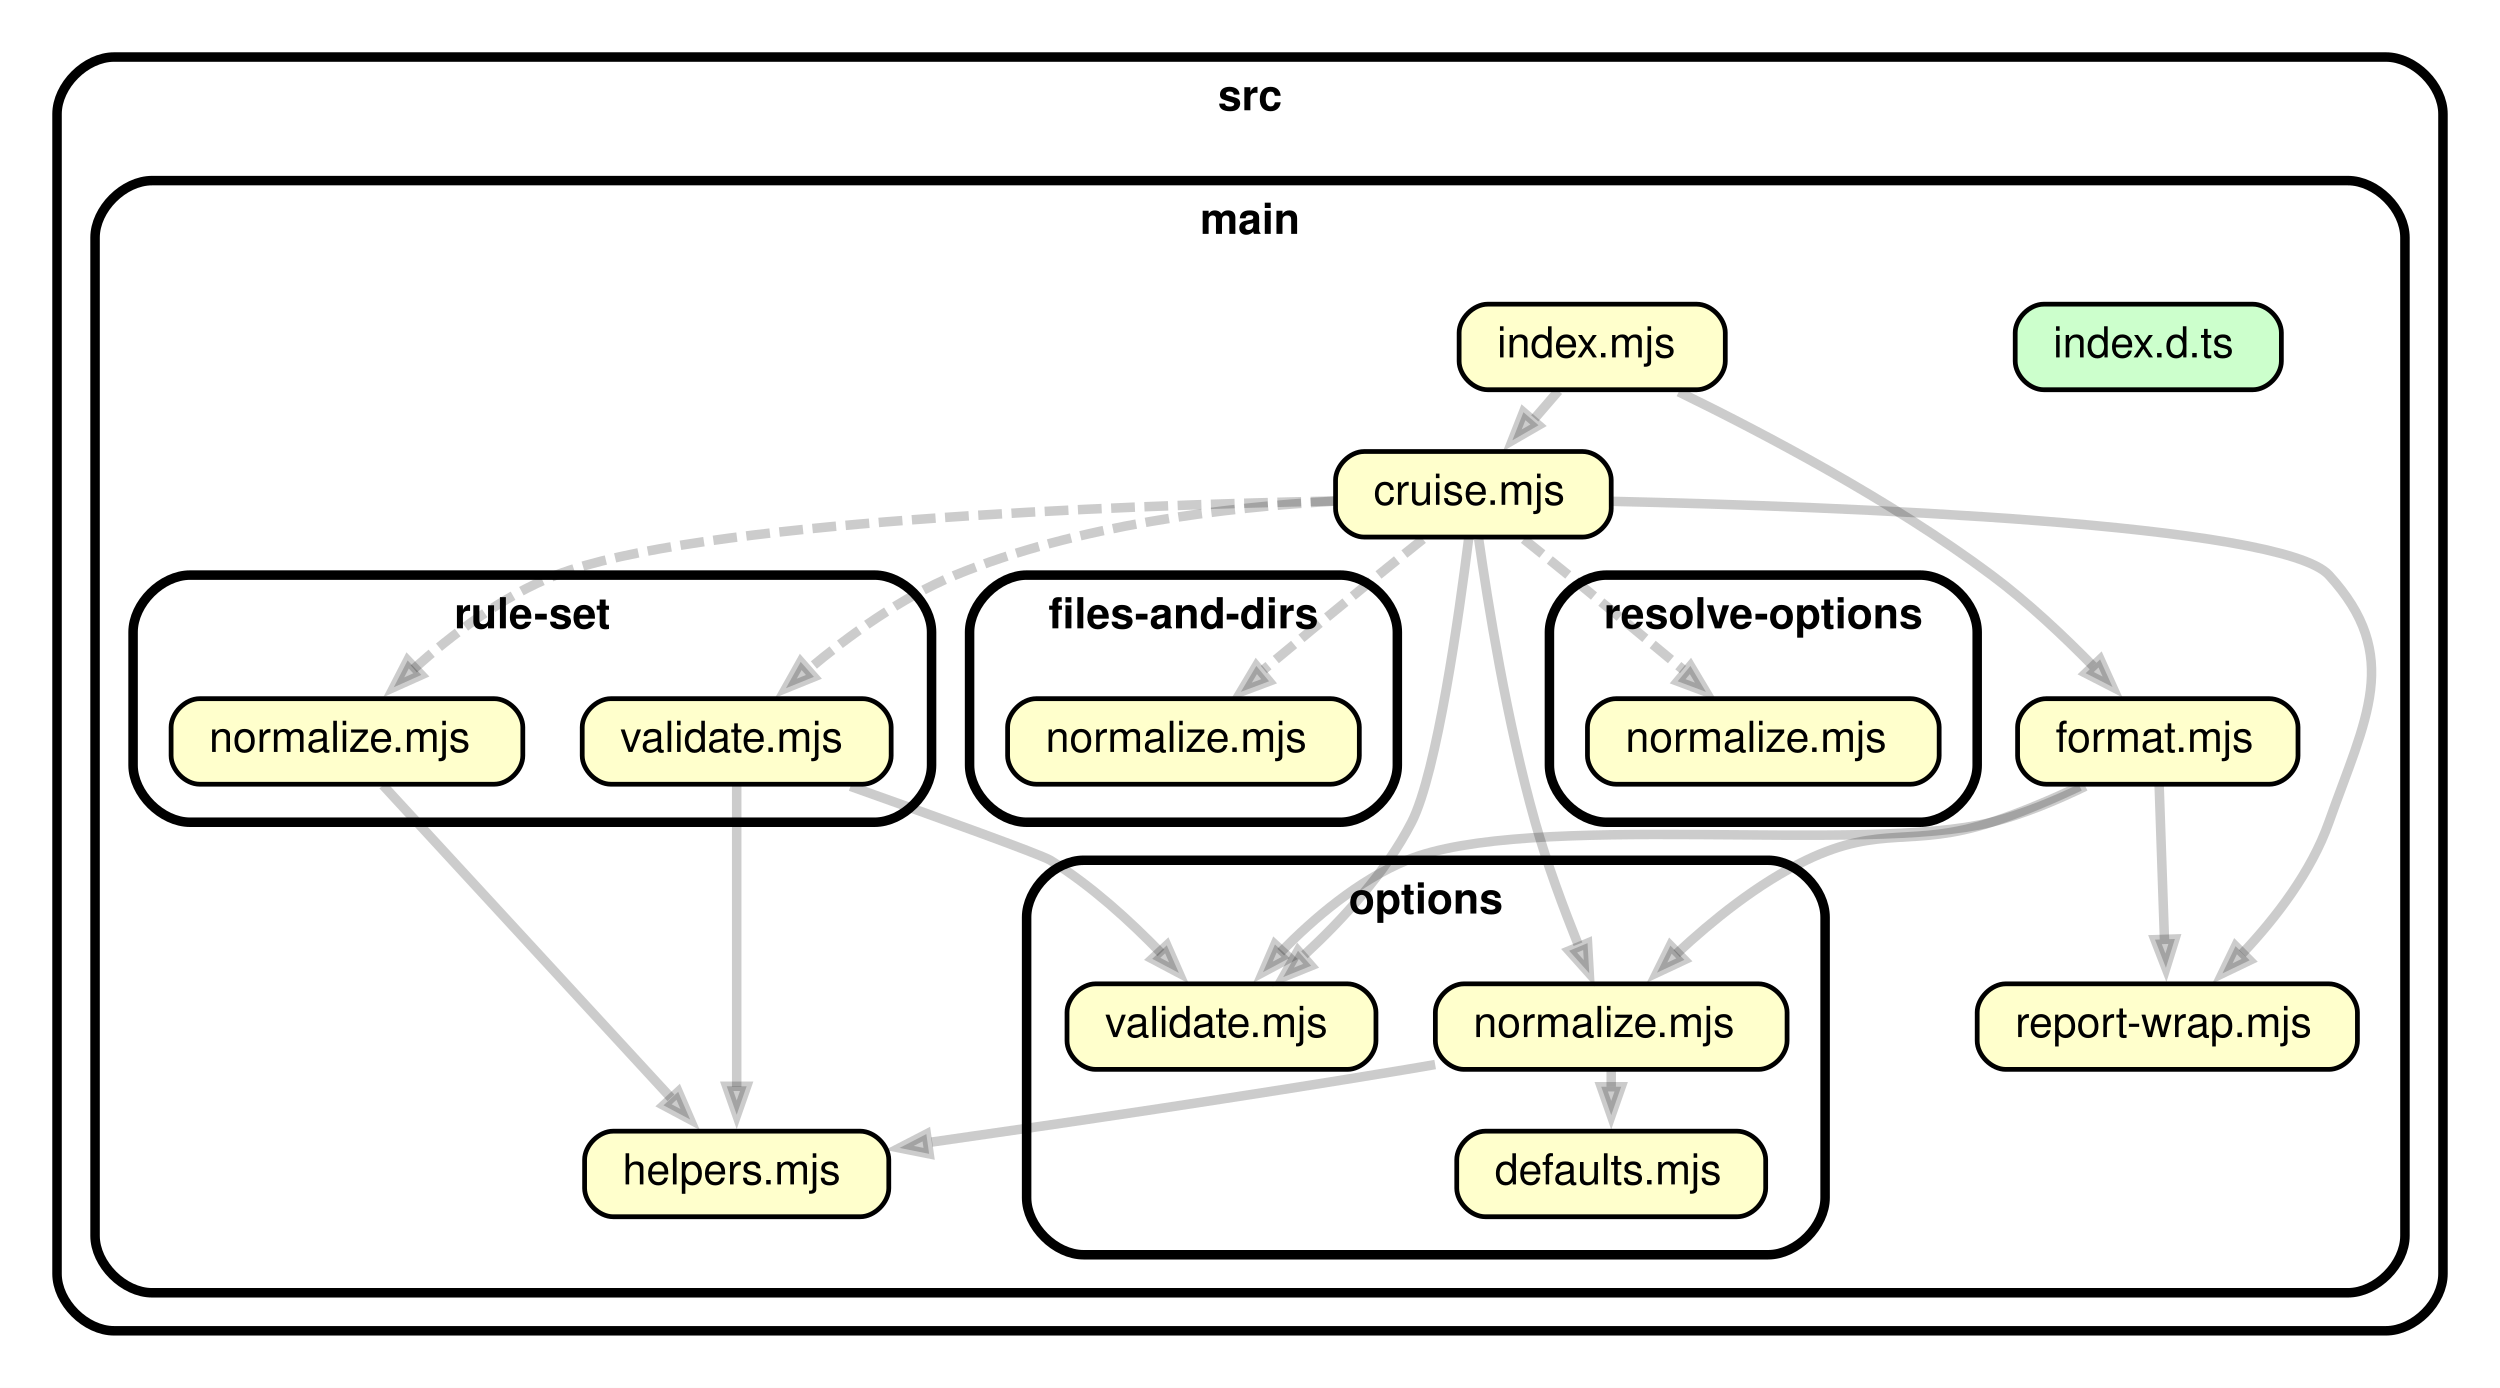
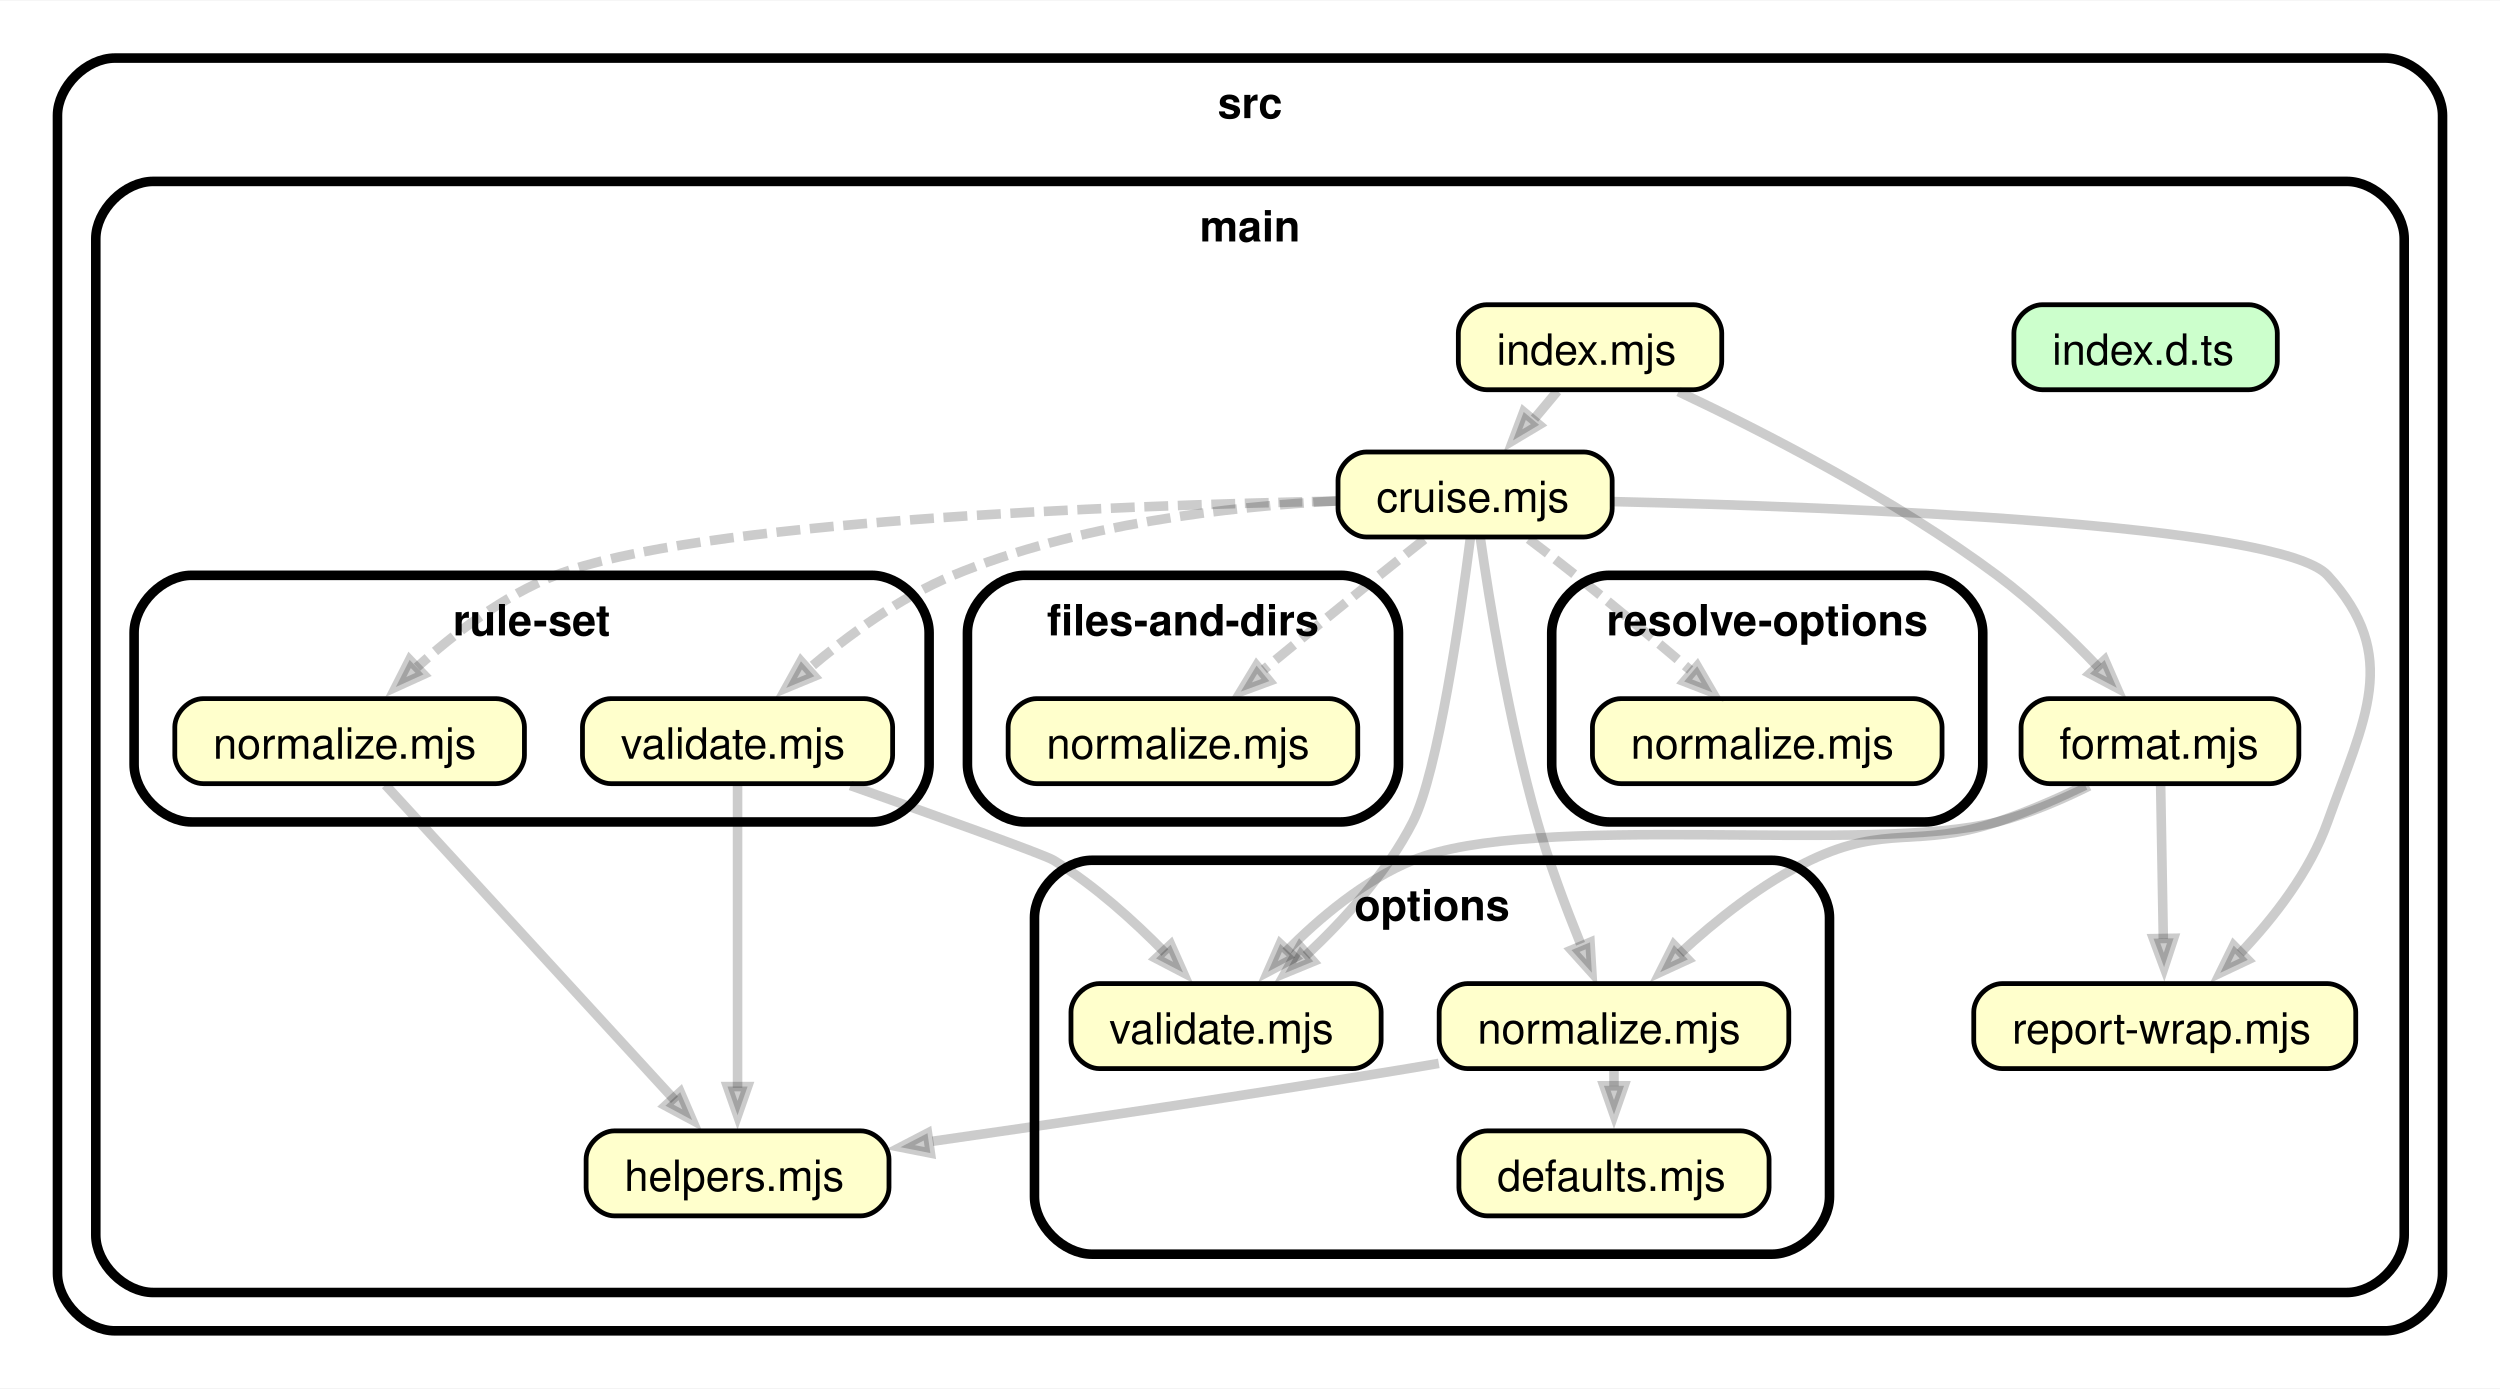
- <svg xmlns="http://www.w3.org/2000/svg" xmlns:xlink="http://www.w3.org/1999/xlink" width="526pt" height="292pt" viewBox="0.00 0.00 526.00 292.00">
-   <g id="graph0" class="graph" transform="scale(1 1) rotate(0) translate(4 288)">
-     <polygon fill="white" stroke="none" points="-4,4 -4,-288 522,-288 522,4 -4,4" />
+ <svg xmlns="http://www.w3.org/2000/svg" xmlns:xlink="http://www.w3.org/1999/xlink" width="522pt" height="290pt" viewBox="0.00 0.00 522.00 289.75">
+   <g id="graph0" class="graph" transform="scale(1 1) rotate(0) translate(4 285.75)">
+     <polygon fill="white" stroke="none" points="-4,4 -4,-285.75 518,-285.75 518,4 -4,4" />
    <g id="clust1" class="cluster">
-       <path fill="#ffffff" stroke="black" stroke-width="2" d="M20,-8C20,-8 498,-8 498,-8 504,-8 510,-14 510,-20 510,-20 510,-264 510,-264 510,-270 504,-276 498,-276 498,-276 20,-276 20,-276 14,-276 8,-270 8,-264 8,-264 8,-20 8,-20 8,-14 14,-8 20,-8" />
-       <text text-anchor="middle" x="259" y="-264.8" font-family="Helvetica,sans-Serif" font-weight="bold" font-size="9.00">src</text>
+       <path fill="#ffffff" stroke="black" stroke-width="2" d="M20,-8C20,-8 494,-8 494,-8 500,-8 506,-14 506,-20 506,-20 506,-261.75 506,-261.75 506,-267.75 500,-273.75 494,-273.75 494,-273.75 20,-273.75 20,-273.75 14,-273.75 8,-267.75 8,-261.75 8,-261.75 8,-20 8,-20 8,-14 14,-8 20,-8" />
+       <text text-anchor="middle" x="257" y="-261.2" font-family="Helvetica,sans-Serif" font-weight="bold" font-size="9.00">src</text>
    </g>
    <g id="clust2" class="cluster">
-       <path fill="#ffffff" stroke="black" stroke-width="2" d="M28,-16C28,-16 490,-16 490,-16 496,-16 502,-22 502,-28 502,-28 502,-238 502,-238 502,-244 496,-250 490,-250 490,-250 28,-250 28,-250 22,-250 16,-244 16,-238 16,-238 16,-28 16,-28 16,-22 22,-16 28,-16" />
-       <text text-anchor="middle" x="259" y="-238.8" font-family="Helvetica,sans-Serif" font-weight="bold" font-size="9.00">main</text>
+       <path fill="#ffffff" stroke="black" stroke-width="2" d="M28,-16C28,-16 486,-16 486,-16 492,-16 498,-22 498,-28 498,-28 498,-236 498,-236 498,-242 492,-248 486,-248 486,-248 28,-248 28,-248 22,-248 16,-242 16,-236 16,-236 16,-28 16,-28 16,-22 22,-16 28,-16" />
+       <text text-anchor="middle" x="257" y="-235.45" font-family="Helvetica,sans-Serif" font-weight="bold" font-size="9.00">main</text>
+     </g>
+     <g id="clust4" class="cluster">
+       <path fill="#ffffff" stroke="black" stroke-width="2" d="M224,-24C224,-24 366,-24 366,-24 372,-24 378,-30 378,-36 378,-36 378,-94.25 378,-94.25 378,-100.25 372,-106.25 366,-106.25 366,-106.25 224,-106.25 224,-106.25 218,-106.25 212,-100.25 212,-94.25 212,-94.25 212,-36 212,-36 212,-30 218,-24 224,-24" />
+       <text text-anchor="middle" x="295" y="-93.7" font-family="Helvetica,sans-Serif" font-weight="bold" font-size="9.00">options</text>
+     </g>
+     <g id="clust5" class="cluster">
+       <path fill="#ffffff" stroke="black" stroke-width="2" d="M332,-114.25C332,-114.25 398,-114.25 398,-114.25 404,-114.25 410,-120.25 410,-126.25 410,-126.25 410,-153.75 410,-153.75 410,-159.75 404,-165.75 398,-165.75 398,-165.75 332,-165.75 332,-165.75 326,-165.75 320,-159.75 320,-153.75 320,-153.75 320,-126.25 320,-126.25 320,-120.25 326,-114.25 332,-114.25" />
+       <text text-anchor="middle" x="365" y="-153.2" font-family="Helvetica,sans-Serif" font-weight="bold" font-size="9.00">resolve-options</text>
+     </g>
+     <g id="clust6" class="cluster">
+       <path fill="#ffffff" stroke="black" stroke-width="2" d="M36,-114.25C36,-114.25 178,-114.25 178,-114.25 184,-114.25 190,-120.25 190,-126.25 190,-126.25 190,-153.75 190,-153.75 190,-159.75 184,-165.75 178,-165.75 178,-165.75 36,-165.75 36,-165.75 30,-165.75 24,-159.75 24,-153.75 24,-153.75 24,-126.25 24,-126.25 24,-120.25 30,-114.25 36,-114.25" />
+       <text text-anchor="middle" x="107" y="-153.2" font-family="Helvetica,sans-Serif" font-weight="bold" font-size="9.00">rule-set</text>
    </g>
    <g id="clust3" class="cluster">
-       <path fill="#ffffff" stroke="black" stroke-width="2" d="M212,-115C212,-115 278,-115 278,-115 284,-115 290,-121 290,-127 290,-127 290,-155 290,-155 290,-161 284,-167 278,-167 278,-167 212,-167 212,-167 206,-167 200,-161 200,-155 200,-155 200,-127 200,-127 200,-121 206,-115 212,-115" />
-       <text text-anchor="middle" x="245" y="-155.8" font-family="Helvetica,sans-Serif" font-weight="bold" font-size="9.00">files-and-dirs</text>
-     </g>
-     <g id="clust4" class="cluster">
-       <path fill="#ffffff" stroke="black" stroke-width="2" d="M224,-24C224,-24 368,-24 368,-24 374,-24 380,-30 380,-36 380,-36 380,-95 380,-95 380,-101 374,-107 368,-107 368,-107 224,-107 224,-107 218,-107 212,-101 212,-95 212,-95 212,-36 212,-36 212,-30 218,-24 224,-24" />
-       <text text-anchor="middle" x="296" y="-95.8" font-family="Helvetica,sans-Serif" font-weight="bold" font-size="9.00">options</text>
-     </g>
-     <g id="clust5" class="cluster">
-       <path fill="#ffffff" stroke="black" stroke-width="2" d="M334,-115C334,-115 400,-115 400,-115 406,-115 412,-121 412,-127 412,-127 412,-155 412,-155 412,-161 406,-167 400,-167 400,-167 334,-167 334,-167 328,-167 322,-161 322,-155 322,-155 322,-127 322,-127 322,-121 328,-115 334,-115" />
-       <text text-anchor="middle" x="367" y="-155.8" font-family="Helvetica,sans-Serif" font-weight="bold" font-size="9.00">resolve-options</text>
-     </g>
-     <g id="clust6" class="cluster">
-       <path fill="#ffffff" stroke="black" stroke-width="2" d="M36,-115C36,-115 180,-115 180,-115 186,-115 192,-121 192,-127 192,-127 192,-155 192,-155 192,-161 186,-167 180,-167 180,-167 36,-167 36,-167 30,-167 24,-161 24,-155 24,-155 24,-127 24,-127 24,-121 30,-115 36,-115" />
-       <text text-anchor="middle" x="108" y="-155.8" font-family="Helvetica,sans-Serif" font-weight="bold" font-size="9.00">rule-set</text>
+       <path fill="#ffffff" stroke="black" stroke-width="2" d="M210,-114.25C210,-114.25 276,-114.25 276,-114.25 282,-114.25 288,-120.25 288,-126.25 288,-126.25 288,-153.75 288,-153.75 288,-159.75 282,-165.75 276,-165.75 276,-165.75 210,-165.75 210,-165.75 204,-165.75 198,-159.75 198,-153.75 198,-153.75 198,-126.25 198,-126.25 198,-120.25 204,-114.25 210,-114.25" />
+       <text text-anchor="middle" x="243" y="-153.2" font-family="Helvetica,sans-Serif" font-weight="bold" font-size="9.00">files-and-dirs</text>
    </g>
    <g id="node1" class="node">
      <g id="a_node1">
        <a xlink:href="src/main/cruise.mjs" xlink:title="cruise.mjs">
-           <path fill="#ffffcc" stroke="black" d="M329,-193C329,-193 283,-193 283,-193 280,-193 277,-190 277,-187 277,-187 277,-181 277,-181 277,-178 280,-175 283,-175 283,-175 329,-175 329,-175 332,-175 335,-178 335,-181 335,-181 335,-187 335,-187 335,-190 332,-193 329,-193" />
-           <text text-anchor="start" x="285" y="-181.8" font-family="Helvetica,sans-Serif" font-size="9.00">cruise.mjs</text>
+           <path fill="#ffffcc" stroke="black" d="M326.71,-191.5C326.71,-191.5 281.29,-191.5 281.29,-191.5 278.33,-191.5 275.38,-188.54 275.38,-185.58 275.38,-185.58 275.38,-179.67 275.38,-179.67 275.38,-176.71 278.33,-173.75 281.29,-173.75 281.29,-173.75 326.71,-173.75 326.71,-173.75 329.67,-173.75 332.62,-176.71 332.62,-179.67 332.62,-179.67 332.62,-185.58 332.62,-185.58 332.62,-188.54 329.67,-191.5 326.71,-191.5" />
+           <text text-anchor="start" x="283.38" y="-178.95" font-family="Helvetica,sans-Serif" font-size="9.00">cruise.mjs</text>
        </a>
      </g>
    </g>
    <g id="node2" class="node">
      <g id="a_node2">
        <a xlink:href="src/main/files-and-dirs/normalize.mjs" xlink:title="normalize.mjs">
-           <path fill="#ffffcc" stroke="black" d="M276,-141C276,-141 214,-141 214,-141 211,-141 208,-138 208,-135 208,-135 208,-129 208,-129 208,-126 211,-123 214,-123 214,-123 276,-123 276,-123 279,-123 282,-126 282,-129 282,-129 282,-135 282,-135 282,-138 279,-141 276,-141" />
-           <text text-anchor="start" x="216" y="-129.8" font-family="Helvetica,sans-Serif" font-size="9.00">normalize.mjs</text>
+           <path fill="#ffffcc" stroke="black" d="M273.58,-140C273.58,-140 212.42,-140 212.42,-140 209.46,-140 206.5,-137.04 206.5,-134.08 206.5,-134.08 206.5,-128.17 206.5,-128.17 206.5,-125.21 209.46,-122.25 212.42,-122.25 212.42,-122.25 273.58,-122.25 273.58,-122.25 276.54,-122.25 279.5,-125.21 279.5,-128.17 279.5,-128.17 279.5,-134.08 279.5,-134.08 279.5,-137.04 276.54,-140 273.58,-140" />
+           <text text-anchor="start" x="214.5" y="-127.45" font-family="Helvetica,sans-Serif" font-size="9.00">normalize.mjs</text>
        </a>
      </g>
    </g>
    <g id="edge1" class="edge">
-       <path fill="none" stroke="#000000" stroke-width="2" stroke-dasharray="5,2" stroke-opacity="0.2" d="M295.38,-174.56C292.35,-172.13 289.03,-169.47 286,-167 278.04,-160.52 269.28,-153.26 261.9,-147.13" />
-       <polygon fill="#000000" fill-opacity="0.2" stroke="#000000" stroke-width="2" stroke-opacity="0.2" points="263.02,-144.66 257.07,-142.43 260.33,-147.89 263.02,-144.66" />
+       <path fill="none" stroke="#000000" stroke-width="2" stroke-dasharray="5,2" stroke-opacity="0.2" d="M293.39,-173.25C290.35,-170.84 287.04,-168.2 284,-165.75 276.05,-159.33 267.28,-152.16 259.91,-146.09" />
+       <polygon fill="#000000" fill-opacity="0.2" stroke="#000000" stroke-width="2" stroke-opacity="0.2" points="261.04,-143.66 255.07,-141.46 258.37,-146.9 261.04,-143.66" />
    </g>
    <g id="node3" class="node">
      <g id="a_node3">
        <a xlink:href="src/main/options/normalize.mjs" xlink:title="normalize.mjs">
-           <path fill="#ffffcc" stroke="black" d="M366,-81C366,-81 304,-81 304,-81 301,-81 298,-78 298,-75 298,-75 298,-69 298,-69 298,-66 301,-63 304,-63 304,-63 366,-63 366,-63 369,-63 372,-66 372,-69 372,-69 372,-75 372,-75 372,-78 369,-81 366,-81" />
-           <text text-anchor="start" x="306" y="-69.8" font-family="Helvetica,sans-Serif" font-size="9.00">normalize.mjs</text>
+           <path fill="#ffffcc" stroke="black" d="M363.58,-80.5C363.58,-80.5 302.42,-80.5 302.42,-80.5 299.46,-80.5 296.5,-77.54 296.5,-74.58 296.5,-74.58 296.5,-68.67 296.5,-68.67 296.5,-65.71 299.46,-62.75 302.42,-62.75 302.42,-62.75 363.58,-62.75 363.58,-62.75 366.54,-62.75 369.5,-65.71 369.5,-68.67 369.5,-68.67 369.5,-74.58 369.5,-74.58 369.5,-77.54 366.54,-80.5 363.58,-80.5" />
+           <text text-anchor="start" x="304.5" y="-67.95" font-family="Helvetica,sans-Serif" font-size="9.00">normalize.mjs</text>
        </a>
      </g>
    </g>
    <g id="edge2" class="edge">
-       <path fill="none" stroke="#000000" stroke-width="2" stroke-opacity="0.2" d="M307.13,-174.51C308.98,-161.54 313.03,-136.04 319,-115 321.45,-106.37 324.93,-97.02 328.01,-89.33" />
-       <polygon fill="#000000" fill-opacity="0.2" stroke="#000000" stroke-width="2" stroke-opacity="0.2" points="330.02,-89.57 330.38,-83.22 326.14,-87.96 330.02,-89.57" />
+       <path fill="none" stroke="#000000" stroke-width="2" stroke-opacity="0.2" d="M305.08,-173.64C306.89,-160.91 310.97,-135.32 317,-114.25 319.45,-105.69 322.93,-96.42 326.02,-88.81" />
+       <polygon fill="#000000" fill-opacity="0.2" stroke="#000000" stroke-width="2" stroke-opacity="0.2" points="328,-89.12 328.38,-82.77 324.12,-87.5 328,-89.12" />
    </g>
    <g id="node4" class="node">
      <g id="a_node4">
        <a xlink:href="src/main/options/validate.mjs" xlink:title="validate.mjs">
-           <path fill="#ffffcc" stroke="black" d="M279.5,-81C279.5,-81 226.5,-81 226.5,-81 223.5,-81 220.5,-78 220.5,-75 220.5,-75 220.5,-69 220.5,-69 220.5,-66 223.5,-63 226.5,-63 226.5,-63 279.5,-63 279.5,-63 282.5,-63 285.5,-66 285.5,-69 285.5,-69 285.5,-75 285.5,-75 285.5,-78 282.5,-81 279.5,-81" />
-           <text text-anchor="start" x="228.5" y="-69.8" font-family="Helvetica,sans-Serif" font-size="9.00">validate.mjs</text>
+           <path fill="#ffffcc" stroke="black" d="M278.46,-80.5C278.46,-80.5 225.54,-80.5 225.54,-80.5 222.58,-80.5 219.62,-77.54 219.62,-74.58 219.62,-74.58 219.62,-68.67 219.62,-68.67 219.62,-65.71 222.58,-62.75 225.54,-62.75 225.54,-62.75 278.46,-62.75 278.46,-62.75 281.42,-62.75 284.38,-65.71 284.38,-68.67 284.38,-68.67 284.38,-74.58 284.38,-74.58 284.38,-77.54 281.42,-80.5 278.46,-80.5" />
+           <text text-anchor="start" x="227.62" y="-67.95" font-family="Helvetica,sans-Serif" font-size="9.00">validate.mjs</text>
        </a>
      </g>
    </g>
    <g id="edge3" class="edge">
-       <path fill="none" stroke="#000000" stroke-width="2" stroke-opacity="0.2" d="M305.02,-174.79C303.05,-159.07 298.33,-125.37 293,-115 287.53,-104.37 278.53,-94.56 270.45,-87.1" />
-       <polygon fill="#000000" fill-opacity="0.2" stroke="#000000" stroke-width="2" stroke-opacity="0.2" points="271.87,-84.8 265.98,-82.42 269.1,-87.96 271.87,-84.8" />
+       <path fill="none" stroke="#000000" stroke-width="2" stroke-opacity="0.2" d="M303.01,-173.49C301.01,-157.93 296.25,-124.54 291,-114.25 285.59,-103.64 276.65,-93.81 268.69,-86.37" />
+       <polygon fill="#000000" fill-opacity="0.2" stroke="#000000" stroke-width="2" stroke-opacity="0.2" points="270.22,-85.13 264.34,-82.71 267.43,-88.27 270.22,-85.13" />
    </g>
    <g id="node5" class="node">
      <g id="a_node5">
        <a xlink:href="src/main/report-wrap.mjs" xlink:title="report-wrap.mjs">
-           <path fill="#ffffcc" stroke="black" d="M486,-81C486,-81 418,-81 418,-81 415,-81 412,-78 412,-75 412,-75 412,-69 412,-69 412,-66 415,-63 418,-63 418,-63 486,-63 486,-63 489,-63 492,-66 492,-69 492,-69 492,-75 492,-75 492,-78 489,-81 486,-81" />
-           <text text-anchor="start" x="420" y="-69.8" font-family="Helvetica,sans-Serif" font-size="9.00">report-wrap.mjs</text>
+           <path fill="#ffffcc" stroke="black" d="M481.96,-80.5C481.96,-80.5 414.04,-80.5 414.04,-80.5 411.08,-80.5 408.12,-77.54 408.12,-74.58 408.12,-74.58 408.12,-68.67 408.12,-68.67 408.12,-65.71 411.08,-62.75 414.04,-62.75 414.04,-62.75 481.96,-62.75 481.96,-62.75 484.92,-62.75 487.88,-65.71 487.88,-68.67 487.88,-68.67 487.88,-74.58 487.88,-74.58 487.88,-77.54 484.92,-80.5 481.96,-80.5" />
+           <text text-anchor="start" x="416.12" y="-67.95" font-family="Helvetica,sans-Serif" font-size="9.00">report-wrap.mjs</text>
        </a>
      </g>
    </g>
    <g id="edge4" class="edge">
-       <path fill="none" stroke="#000000" stroke-width="2" stroke-opacity="0.2" d="M335.25,-182.52C383.64,-181.41 476.05,-177.88 486,-167 501.6,-149.95 493.71,-136.79 486,-115 482.31,-104.57 474.81,-94.84 467.78,-87.38" />
-       <polygon fill="#000000" fill-opacity="0.2" stroke="#000000" stroke-width="2" stroke-opacity="0.2" points="469.33,-85.95 463.6,-83.2 466.36,-88.93 469.33,-85.95" />
+       <path fill="none" stroke="#000000" stroke-width="2" stroke-opacity="0.2" d="M332.92,-181.14C380.77,-180.03 472.16,-176.51 482,-165.75 497.45,-148.86 489.69,-135.81 482,-114.25 478.31,-103.89 470.8,-94.24 463.78,-86.85" />
+       <polygon fill="#000000" fill-opacity="0.2" stroke="#000000" stroke-width="2" stroke-opacity="0.2" points="465.34,-85.46 459.59,-82.74 462.39,-88.45 465.34,-85.46" />
    </g>
    <g id="node6" class="node">
      <g id="a_node6">
        <a xlink:href="src/main/resolve-options/normalize.mjs" xlink:title="normalize.mjs">
-           <path fill="#ffffcc" stroke="black" d="M398,-141C398,-141 336,-141 336,-141 333,-141 330,-138 330,-135 330,-135 330,-129 330,-129 330,-126 333,-123 336,-123 336,-123 398,-123 398,-123 401,-123 404,-126 404,-129 404,-129 404,-135 404,-135 404,-138 401,-141 398,-141" />
-           <text text-anchor="start" x="338" y="-129.8" font-family="Helvetica,sans-Serif" font-size="9.00">normalize.mjs</text>
+           <path fill="#ffffcc" stroke="black" d="M395.58,-140C395.58,-140 334.42,-140 334.42,-140 331.46,-140 328.5,-137.04 328.5,-134.08 328.5,-134.08 328.5,-128.17 328.5,-128.17 328.5,-125.21 331.46,-122.25 334.42,-122.25 334.42,-122.25 395.58,-122.25 395.58,-122.25 398.54,-122.25 401.5,-125.21 401.5,-128.17 401.5,-128.17 401.5,-134.08 401.5,-134.08 401.5,-137.04 398.54,-140 395.58,-140" />
+           <text text-anchor="start" x="336.5" y="-127.45" font-family="Helvetica,sans-Serif" font-size="9.00">normalize.mjs</text>
        </a>
      </g>
    </g>
    <g id="edge5" class="edge">
-       <path fill="none" stroke="#000000" stroke-width="2" stroke-dasharray="5,2" stroke-opacity="0.2" d="M316.62,-174.56C319.65,-172.13 322.97,-169.47 326,-167 333.96,-160.52 342.72,-153.26 350.1,-147.13" />
-       <polygon fill="#000000" fill-opacity="0.2" stroke="#000000" stroke-width="2" stroke-opacity="0.2" points="351.67,-147.89 354.93,-142.43 348.98,-144.66 351.67,-147.89" />
+       <path fill="none" stroke="#000000" stroke-width="2" stroke-dasharray="5,2" stroke-opacity="0.2" d="M315.2,-173.33C318.39,-170.92 321.86,-168.26 325,-165.75 332.98,-159.39 341.67,-152.12 348.91,-145.98" />
+       <polygon fill="#000000" fill-opacity="0.2" stroke="#000000" stroke-width="2" stroke-opacity="0.2" points="350.38,-146.78 353.58,-141.28 347.65,-143.58 350.38,-146.78" />
    </g>
    <g id="node7" class="node">
      <g id="a_node7">
        <a xlink:href="src/main/rule-set/normalize.mjs" xlink:title="normalize.mjs">
-           <path fill="#ffffcc" stroke="black" d="M100,-141C100,-141 38,-141 38,-141 35,-141 32,-138 32,-135 32,-135 32,-129 32,-129 32,-126 35,-123 38,-123 38,-123 100,-123 100,-123 103,-123 106,-126 106,-129 106,-129 106,-135 106,-135 106,-138 103,-141 100,-141" />
-           <text text-anchor="start" x="40" y="-129.8" font-family="Helvetica,sans-Serif" font-size="9.00">normalize.mjs</text>
+           <path fill="#ffffcc" stroke="black" d="M99.58,-140C99.58,-140 38.42,-140 38.42,-140 35.46,-140 32.5,-137.04 32.5,-134.08 32.5,-134.08 32.5,-128.17 32.5,-128.17 32.5,-125.21 35.46,-122.25 38.42,-122.25 38.42,-122.25 99.58,-122.25 99.58,-122.25 102.54,-122.25 105.5,-125.21 105.5,-128.17 105.5,-128.17 105.5,-134.08 105.5,-134.08 105.5,-137.04 102.54,-140 99.58,-140" />
+           <text text-anchor="start" x="40.5" y="-127.45" font-family="Helvetica,sans-Serif" font-size="9.00">normalize.mjs</text>
        </a>
      </g>
    </g>
    <g id="edge6" class="edge">
-       <path fill="none" stroke="#000000" stroke-width="2" stroke-dasharray="5,2" stroke-opacity="0.2" d="M276.76,-182.6C230.35,-181.62 142.07,-178.29 113,-167 101.75,-162.63 91,-154.42 82.94,-147.17" />
-       <polygon fill="#000000" fill-opacity="0.2" stroke="#000000" stroke-width="2" stroke-opacity="0.2" points="84.65,-146 78.85,-143.4 81.76,-149.05 84.65,-146" />
+       <path fill="none" stroke="#000000" stroke-width="2" stroke-dasharray="5,2" stroke-opacity="0.2" d="M274.91,-181.25C228.72,-180.31 140.89,-177.06 112,-165.75 101.19,-161.52 90.88,-153.64 83.07,-146.57" />
+       <polygon fill="#000000" fill-opacity="0.2" stroke="#000000" stroke-width="2" stroke-opacity="0.2" points="84.44,-145.06 78.65,-142.43 81.53,-148.1 84.44,-145.06" />
    </g>
    <g id="node8" class="node">
      <g id="a_node8">
        <a xlink:href="src/main/rule-set/validate.mjs" xlink:title="validate.mjs">
-           <path fill="#ffffcc" stroke="black" d="M177.5,-141C177.5,-141 124.5,-141 124.5,-141 121.5,-141 118.5,-138 118.5,-135 118.5,-135 118.5,-129 118.5,-129 118.5,-126 121.5,-123 124.5,-123 124.5,-123 177.5,-123 177.5,-123 180.5,-123 183.5,-126 183.5,-129 183.5,-129 183.5,-135 183.5,-135 183.5,-138 180.5,-141 177.5,-141" />
-           <text text-anchor="start" x="126.5" y="-129.8" font-family="Helvetica,sans-Serif" font-size="9.00">validate.mjs</text>
+           <path fill="#ffffcc" stroke="black" d="M176.46,-140C176.46,-140 123.54,-140 123.54,-140 120.58,-140 117.62,-137.04 117.62,-134.08 117.62,-134.08 117.62,-128.17 117.62,-128.17 117.62,-125.21 120.58,-122.25 123.54,-122.25 123.54,-122.25 176.46,-122.25 176.46,-122.25 179.42,-122.25 182.38,-125.21 182.38,-128.17 182.38,-128.17 182.38,-134.08 182.38,-134.08 182.38,-137.04 179.42,-140 176.46,-140" />
+           <text text-anchor="start" x="125.62" y="-127.45" font-family="Helvetica,sans-Serif" font-size="9.00">validate.mjs</text>
        </a>
      </g>
    </g>
    <g id="edge7" class="edge">
-       <path fill="none" stroke="#000000" stroke-width="2" stroke-dasharray="5,2" stroke-opacity="0.2" d="M276.75,-182.55C254.2,-181.3 222.64,-177.57 197,-167 185.64,-162.31 174.51,-154.21 166.05,-147.1" />
-       <polygon fill="#000000" fill-opacity="0.2" stroke="#000000" stroke-width="2" stroke-opacity="0.2" points="167.25,-145.59 161.36,-143.2 164.47,-148.74 167.25,-145.59" />
+       <path fill="none" stroke="#000000" stroke-width="2" stroke-dasharray="5,2" stroke-opacity="0.2" d="M275.21,-181.28C252.62,-180.11 220.79,-176.45 195,-165.75 183.85,-161.13 172.97,-153.12 164.69,-146.07" />
+       <polygon fill="#000000" fill-opacity="0.2" stroke="#000000" stroke-width="2" stroke-opacity="0.2" points="166.03,-144.67 160.16,-142.24 163.24,-147.8 166.03,-144.67" />
    </g>
    <g id="node10" class="node">
      <g id="a_node10">
        <a xlink:href="src/main/helpers.mjs" xlink:title="helpers.mjs">
-           <path fill="#ffffcc" stroke="black" d="M177,-50C177,-50 125,-50 125,-50 122,-50 119,-47 119,-44 119,-44 119,-38 119,-38 119,-35 122,-32 125,-32 125,-32 177,-32 177,-32 180,-32 183,-35 183,-38 183,-38 183,-44 183,-44 183,-47 180,-50 177,-50" />
-           <text text-anchor="start" x="127" y="-38.8" font-family="Helvetica,sans-Serif" font-size="9.00">helpers.mjs</text>
+           <path fill="#ffffcc" stroke="black" d="M175.71,-49.75C175.71,-49.75 124.29,-49.75 124.29,-49.75 121.33,-49.75 118.38,-46.79 118.38,-43.83 118.38,-43.83 118.38,-37.92 118.38,-37.92 118.38,-34.96 121.33,-32 124.29,-32 124.29,-32 175.71,-32 175.71,-32 178.67,-32 181.62,-34.96 181.62,-37.92 181.62,-37.92 181.62,-43.83 181.62,-43.83 181.62,-46.79 178.67,-49.75 175.71,-49.75" />
+           <text text-anchor="start" x="126.38" y="-37.2" font-family="Helvetica,sans-Serif" font-size="9.00">helpers.mjs</text>
        </a>
      </g>
    </g>
    <g id="edge13" class="edge">
-       <path fill="none" stroke="#000000" stroke-width="2" stroke-opacity="0.2" d="M297.96,-64.02C295.94,-63.67 293.95,-63.33 292,-63 258.41,-57.38 220.19,-51.73 192.03,-47.71" />
-       <polygon fill="#000000" fill-opacity="0.2" stroke="#000000" stroke-width="2" stroke-opacity="0.2" points="191.49,-45.23 185.25,-46.47 190.9,-49.39 191.49,-45.23" />
+       <path fill="none" stroke="#000000" stroke-width="2" stroke-opacity="0.2" d="M296.42,-63.84C294.25,-63.46 292.1,-63.1 290,-62.75 256.64,-57.21 218.69,-51.59 190.73,-47.58" />
+       <polygon fill="#000000" fill-opacity="0.2" stroke="#000000" stroke-width="2" stroke-opacity="0.2" points="190.26,-45.11 184.02,-46.34 189.66,-49.27 190.26,-45.11" />
    </g>
    <g id="node13" class="node">
      <g id="a_node13">
        <a xlink:href="src/main/options/defaults.mjs" xlink:title="defaults.mjs">
-           <path fill="#ffffcc" stroke="black" d="M361.5,-50C361.5,-50 308.5,-50 308.5,-50 305.5,-50 302.5,-47 302.5,-44 302.5,-44 302.5,-38 302.5,-38 302.5,-35 305.5,-32 308.5,-32 308.5,-32 361.5,-32 361.5,-32 364.5,-32 367.5,-35 367.5,-38 367.5,-38 367.5,-44 367.5,-44 367.5,-47 364.5,-50 361.5,-50" />
-           <text text-anchor="start" x="310.5" y="-38.8" font-family="Helvetica,sans-Serif" font-size="9.00">defaults.mjs</text>
+           <path fill="#ffffcc" stroke="black" d="M359.46,-49.75C359.46,-49.75 306.54,-49.75 306.54,-49.75 303.58,-49.75 300.62,-46.79 300.62,-43.83 300.62,-43.83 300.62,-37.92 300.62,-37.92 300.62,-34.96 303.58,-32 306.54,-32 306.54,-32 359.46,-32 359.46,-32 362.42,-32 365.38,-34.96 365.38,-37.92 365.38,-37.92 365.38,-43.83 365.38,-43.83 365.38,-46.79 362.42,-49.75 359.46,-49.75" />
+           <text text-anchor="start" x="308.62" y="-37.2" font-family="Helvetica,sans-Serif" font-size="9.00">defaults.mjs</text>
        </a>
      </g>
    </g>
    <g id="edge14" class="edge">
-       <path fill="none" stroke="#000000" stroke-width="2" stroke-opacity="0.2" d="M335,-62.77C335,-61.67 335,-60.52 335,-59.35" />
-       <polygon fill="#000000" fill-opacity="0.2" stroke="#000000" stroke-width="2" stroke-opacity="0.2" points="337.1,-59.35 335,-53.35 332.9,-59.35 337.1,-59.35" />
+       <path fill="none" stroke="#000000" stroke-width="2" stroke-opacity="0.2" d="M333,-62.46C333,-61.38 333,-60.24 333,-59.07" />
+       <polygon fill="#000000" fill-opacity="0.2" stroke="#000000" stroke-width="2" stroke-opacity="0.2" points="335.1,-59.16 333,-53.16 330.9,-59.16 335.1,-59.16" />
    </g>
    <g id="edge15" class="edge">
-       <path fill="none" stroke="#000000" stroke-width="2" stroke-opacity="0.2" d="M76.57,-122.79C90.35,-107.83 119.72,-75.95 137.17,-57.01" />
-       <polygon fill="#000000" fill-opacity="0.2" stroke="#000000" stroke-width="2" stroke-opacity="0.2" points="138.69,-58.29 141.21,-52.45 135.6,-55.44 138.69,-58.29" />
+       <path fill="none" stroke="#000000" stroke-width="2" stroke-opacity="0.2" d="M76.48,-121.98C90.22,-107.01 119.66,-74.93 136.83,-56.23" />
+       <polygon fill="#000000" fill-opacity="0.2" stroke="#000000" stroke-width="2" stroke-opacity="0.2" points="138.03,-57.84 140.54,-52 134.94,-55 138.03,-57.84" />
    </g>
    <g id="edge17" class="edge">
-       <path fill="none" stroke="#000000" stroke-width="2" stroke-opacity="0.2" d="M174.94,-122.55C193.03,-116.13 215.07,-108.19 217,-107 225.56,-101.72 233.82,-94.16 240.26,-87.51" />
-       <polygon fill="#000000" fill-opacity="0.2" stroke="#000000" stroke-width="2" stroke-opacity="0.2" points="241.49,-89.11 244.04,-83.29 238.42,-86.26 241.49,-89.11" />
+       <path fill="none" stroke="#000000" stroke-width="2" stroke-opacity="0.2" d="M173.57,-121.85C191.73,-115.43 214.05,-107.44 216,-106.25 224.53,-101.03 232.79,-93.55 239.23,-86.98" />
+       <polygon fill="#000000" fill-opacity="0.2" stroke="#000000" stroke-width="2" stroke-opacity="0.2" points="240.44,-88.63 243.02,-82.82 237.38,-85.76 240.44,-88.63" />
    </g>
    <g id="edge16" class="edge">
-       <path fill="none" stroke="#000000" stroke-width="2" stroke-opacity="0.2" d="M151,-122.79C151,-108.42 151,-78.45 151,-59.32" />
-       <polygon fill="#000000" fill-opacity="0.2" stroke="#000000" stroke-width="2" stroke-opacity="0.2" points="153.1,-59.45 151,-53.45 148.9,-59.45 153.1,-59.45" />
+       <path fill="none" stroke="#000000" stroke-width="2" stroke-opacity="0.2" d="M150,-121.98C150,-107.66 150,-77.71 150,-58.76" />
+       <polygon fill="#000000" fill-opacity="0.2" stroke="#000000" stroke-width="2" stroke-opacity="0.2" points="152.1,-59 150,-53 147.9,-59 152.1,-59" />
    </g>
    <g id="node9" class="node">
      <g id="a_node9">
        <a xlink:href="src/main/format.mjs" xlink:title="format.mjs">
-           <path fill="#ffffcc" stroke="black" d="M473.5,-141C473.5,-141 426.5,-141 426.5,-141 423.5,-141 420.5,-138 420.5,-135 420.5,-135 420.5,-129 420.5,-129 420.5,-126 423.5,-123 426.5,-123 426.5,-123 473.5,-123 473.5,-123 476.5,-123 479.5,-126 479.5,-129 479.5,-129 479.5,-135 479.5,-135 479.5,-138 476.5,-141 473.5,-141" />
-           <text text-anchor="start" x="428.5" y="-129.8" font-family="Helvetica,sans-Serif" font-size="9.00">format.mjs</text>
+           <path fill="#ffffcc" stroke="black" d="M470.08,-140C470.08,-140 423.92,-140 423.92,-140 420.96,-140 418,-137.04 418,-134.08 418,-134.08 418,-128.17 418,-128.17 418,-125.21 420.96,-122.25 423.92,-122.25 423.92,-122.25 470.08,-122.25 470.08,-122.25 473.04,-122.25 476,-125.21 476,-128.17 476,-128.17 476,-134.08 476,-134.08 476,-137.04 473.04,-140 470.08,-140" />
+           <text text-anchor="start" x="426" y="-127.45" font-family="Helvetica,sans-Serif" font-size="9.00">format.mjs</text>
        </a>
      </g>
    </g>
    <g id="edge8" class="edge">
-       <path fill="none" stroke="#000000" stroke-width="2" stroke-opacity="0.2" d="M433.57,-122.56C427.81,-119.85 421.22,-117.03 415,-115 398.18,-109.51 391.95,-114.65 376,-107 365.91,-102.16 356.21,-94.3 348.77,-87.36" />
-       <polygon fill="#000000" fill-opacity="0.2" stroke="#000000" stroke-width="2" stroke-opacity="0.2" points="350.39,-86.05 344.63,-83.35 347.45,-89.05 350.39,-86.05" />
+       <path fill="none" stroke="#000000" stroke-width="2" stroke-opacity="0.2" d="M431.4,-121.9C425.73,-119.17 419.18,-116.3 413,-114.25 396.2,-108.69 389.97,-113.86 374,-106.25 363.95,-101.46 354.24,-93.69 346.8,-86.82" />
+       <polygon fill="#000000" fill-opacity="0.2" stroke="#000000" stroke-width="2" stroke-opacity="0.2" points="348.43,-85.54 342.65,-82.88 345.51,-88.56 348.43,-85.54" />
    </g>
    <g id="edge9" class="edge">
-       <path fill="none" stroke="#000000" stroke-width="2" stroke-opacity="0.2" d="M434.76,-122.57C428.78,-119.66 421.74,-116.7 415,-115 388.44,-108.31 317.32,-117.44 292,-107 281.83,-102.81 272.46,-94.84 265.46,-87.67" />
-       <polygon fill="#000000" fill-opacity="0.2" stroke="#000000" stroke-width="2" stroke-opacity="0.2" points="267.34,-86.44 261.73,-83.45 264.25,-89.29 267.34,-86.44" />
+       <path fill="none" stroke="#000000" stroke-width="2" stroke-opacity="0.2" d="M432.22,-121.76C426.4,-118.87 419.56,-115.93 413,-114.25 386.68,-107.5 316.14,-116.54 291,-106.25 280.86,-102.1 271.5,-94.22 264.49,-87.14" />
+       <polygon fill="#000000" fill-opacity="0.2" stroke="#000000" stroke-width="2" stroke-opacity="0.2" points="266.38,-85.94 260.76,-82.98 263.31,-88.8 266.38,-85.94" />
    </g>
    <g id="edge10" class="edge">
-       <path fill="none" stroke="#000000" stroke-width="2" stroke-opacity="0.2" d="M450.28,-122.94C450.57,-114.55 451.03,-101.15 451.4,-90.35" />
-       <polygon fill="#000000" fill-opacity="0.2" stroke="#000000" stroke-width="2" stroke-opacity="0.2" points="453.6,-90.44 451.71,-84.37 449.41,-90.3 453.6,-90.44" />
+       <path fill="none" stroke="#000000" stroke-width="2" stroke-opacity="0.2" d="M447.14,-122.13C447.28,-113.81 447.51,-100.54 447.7,-89.82" />
+       <polygon fill="#000000" fill-opacity="0.2" stroke="#000000" stroke-width="2" stroke-opacity="0.2" points="449.85,-89.96 447.86,-83.92 445.65,-89.89 449.85,-89.96" />
    </g>
    <g id="node11" class="node">
      <g id="a_node11">
        <a xlink:href="src/main/index.d.ts" xlink:title="index.d.ts">
-           <path fill="#ccffcc" stroke="black" d="M470,-224C470,-224 426,-224 426,-224 423,-224 420,-221 420,-218 420,-218 420,-212 420,-212 420,-209 423,-206 426,-206 426,-206 470,-206 470,-206 473,-206 476,-209 476,-212 476,-212 476,-218 476,-218 476,-221 473,-224 470,-224" />
-           <text text-anchor="start" x="428" y="-212.8" font-family="Helvetica,sans-Serif" font-size="9.00">index.d.ts</text>
+           <path fill="#ccffcc" stroke="black" d="M465.58,-222.25C465.58,-222.25 422.42,-222.25 422.42,-222.25 419.46,-222.25 416.5,-219.29 416.5,-216.33 416.5,-216.33 416.5,-210.42 416.5,-210.42 416.5,-207.46 419.46,-204.5 422.42,-204.5 422.42,-204.5 465.58,-204.5 465.58,-204.5 468.54,-204.5 471.5,-207.46 471.5,-210.42 471.5,-210.42 471.5,-216.33 471.5,-216.33 471.5,-219.29 468.54,-222.25 465.58,-222.25" />
+           <text text-anchor="start" x="424.5" y="-209.7" font-family="Helvetica,sans-Serif" font-size="9.00">index.d.ts</text>
        </a>
      </g>
    </g>
    <g id="node12" class="node">
      <g id="a_node12">
        <a xlink:href="src/main/index.mjs" xlink:title="index.mjs">
-           <path fill="#ffffcc" stroke="black" d="M353,-224C353,-224 309,-224 309,-224 306,-224 303,-221 303,-218 303,-218 303,-212 303,-212 303,-209 306,-206 309,-206 309,-206 353,-206 353,-206 356,-206 359,-209 359,-212 359,-212 359,-218 359,-218 359,-221 356,-224 353,-224" />
-           <text text-anchor="start" x="311" y="-212.8" font-family="Helvetica,sans-Serif" font-size="9.00">index.mjs</text>
+           <path fill="#ffffcc" stroke="black" d="M349.58,-222.25C349.58,-222.25 306.42,-222.25 306.42,-222.25 303.46,-222.25 300.5,-219.29 300.5,-216.33 300.5,-216.33 300.5,-210.42 300.5,-210.42 300.5,-207.46 303.46,-204.5 306.42,-204.5 306.42,-204.5 349.58,-204.5 349.58,-204.5 352.54,-204.5 355.5,-207.46 355.5,-210.42 355.5,-210.42 355.5,-216.33 355.5,-216.33 355.5,-219.29 352.54,-222.25 349.58,-222.25" />
+           <text text-anchor="start" x="308.5" y="-209.7" font-family="Helvetica,sans-Serif" font-size="9.00">index.mjs</text>
        </a>
      </g>
    </g>
    <g id="edge11" class="edge">
-       <path fill="none" stroke="#000000" stroke-width="2" stroke-opacity="0.2" d="M323.9,-205.77C322.33,-203.95 320.62,-201.96 318.9,-199.97" />
-       <polygon fill="#000000" fill-opacity="0.2" stroke="#000000" stroke-width="2" stroke-opacity="0.2" points="319.71,-198.53 314.2,-195.35 316.53,-201.27 319.71,-198.53" />
+       <path fill="none" stroke="#000000" stroke-width="2" stroke-opacity="0.2" d="M321.19,-204.21C319.68,-202.41 318.04,-200.44 316.39,-198.46" />
+       <polygon fill="#000000" fill-opacity="0.2" stroke="#000000" stroke-width="2" stroke-opacity="0.2" points="317.37,-197.17 311.91,-193.91 314.15,-199.86 317.37,-197.17" />
    </g>
    <g id="edge12" class="edge">
-       <path fill="none" stroke="#000000" stroke-width="2" stroke-opacity="0.2" d="M349.2,-205.55C366.79,-196.98 393.83,-182.78 415,-167 422.58,-161.35 430.21,-154.16 436.39,-147.85" />
-       <polygon fill="#000000" fill-opacity="0.2" stroke="#000000" stroke-width="2" stroke-opacity="0.2" points="437.86,-149.26 440.48,-143.46 434.82,-146.36 437.86,-149.26" />
+       <path fill="none" stroke="#000000" stroke-width="2" stroke-opacity="0.2" d="M346.46,-204.1C364.3,-195.68 391.68,-181.65 413,-165.75 420.53,-160.14 428.04,-152.92 434.08,-146.61" />
+       <polygon fill="#000000" fill-opacity="0.2" stroke="#000000" stroke-width="2" stroke-opacity="0.2" points="435.45,-148.07 437.99,-142.25 432.37,-145.22 435.45,-148.07" />
    </g>
  </g>
</svg>
